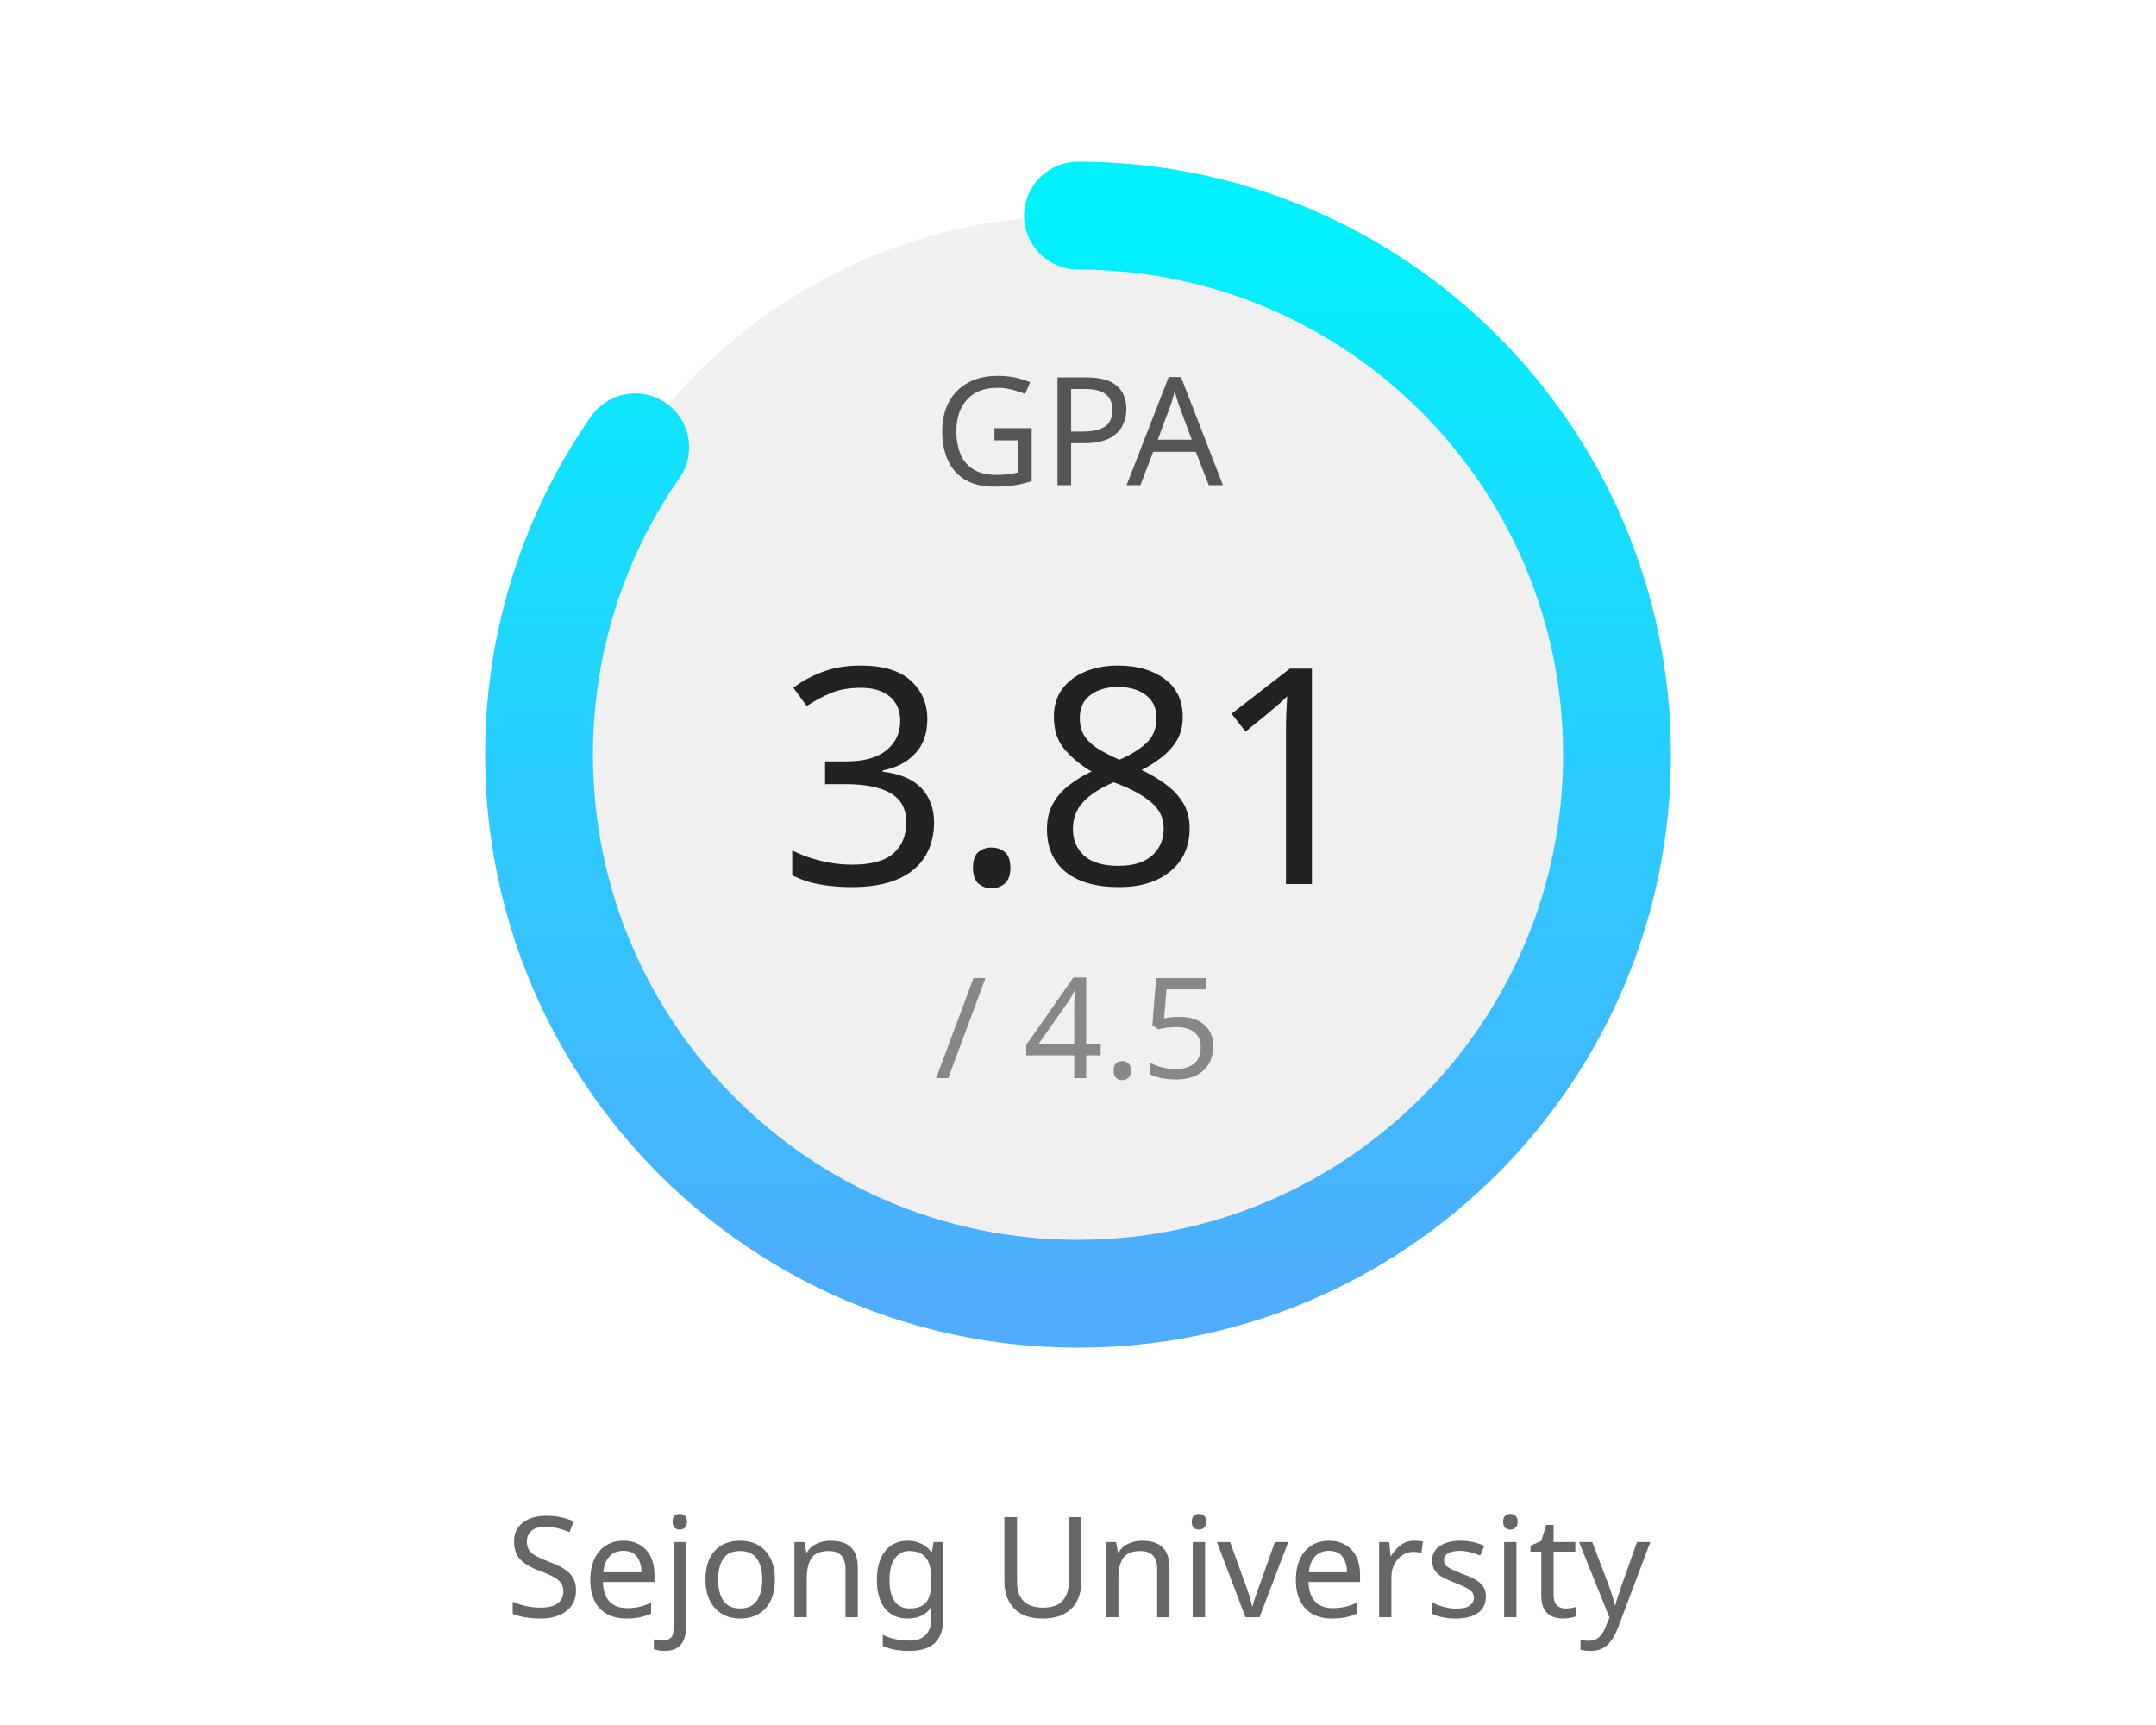
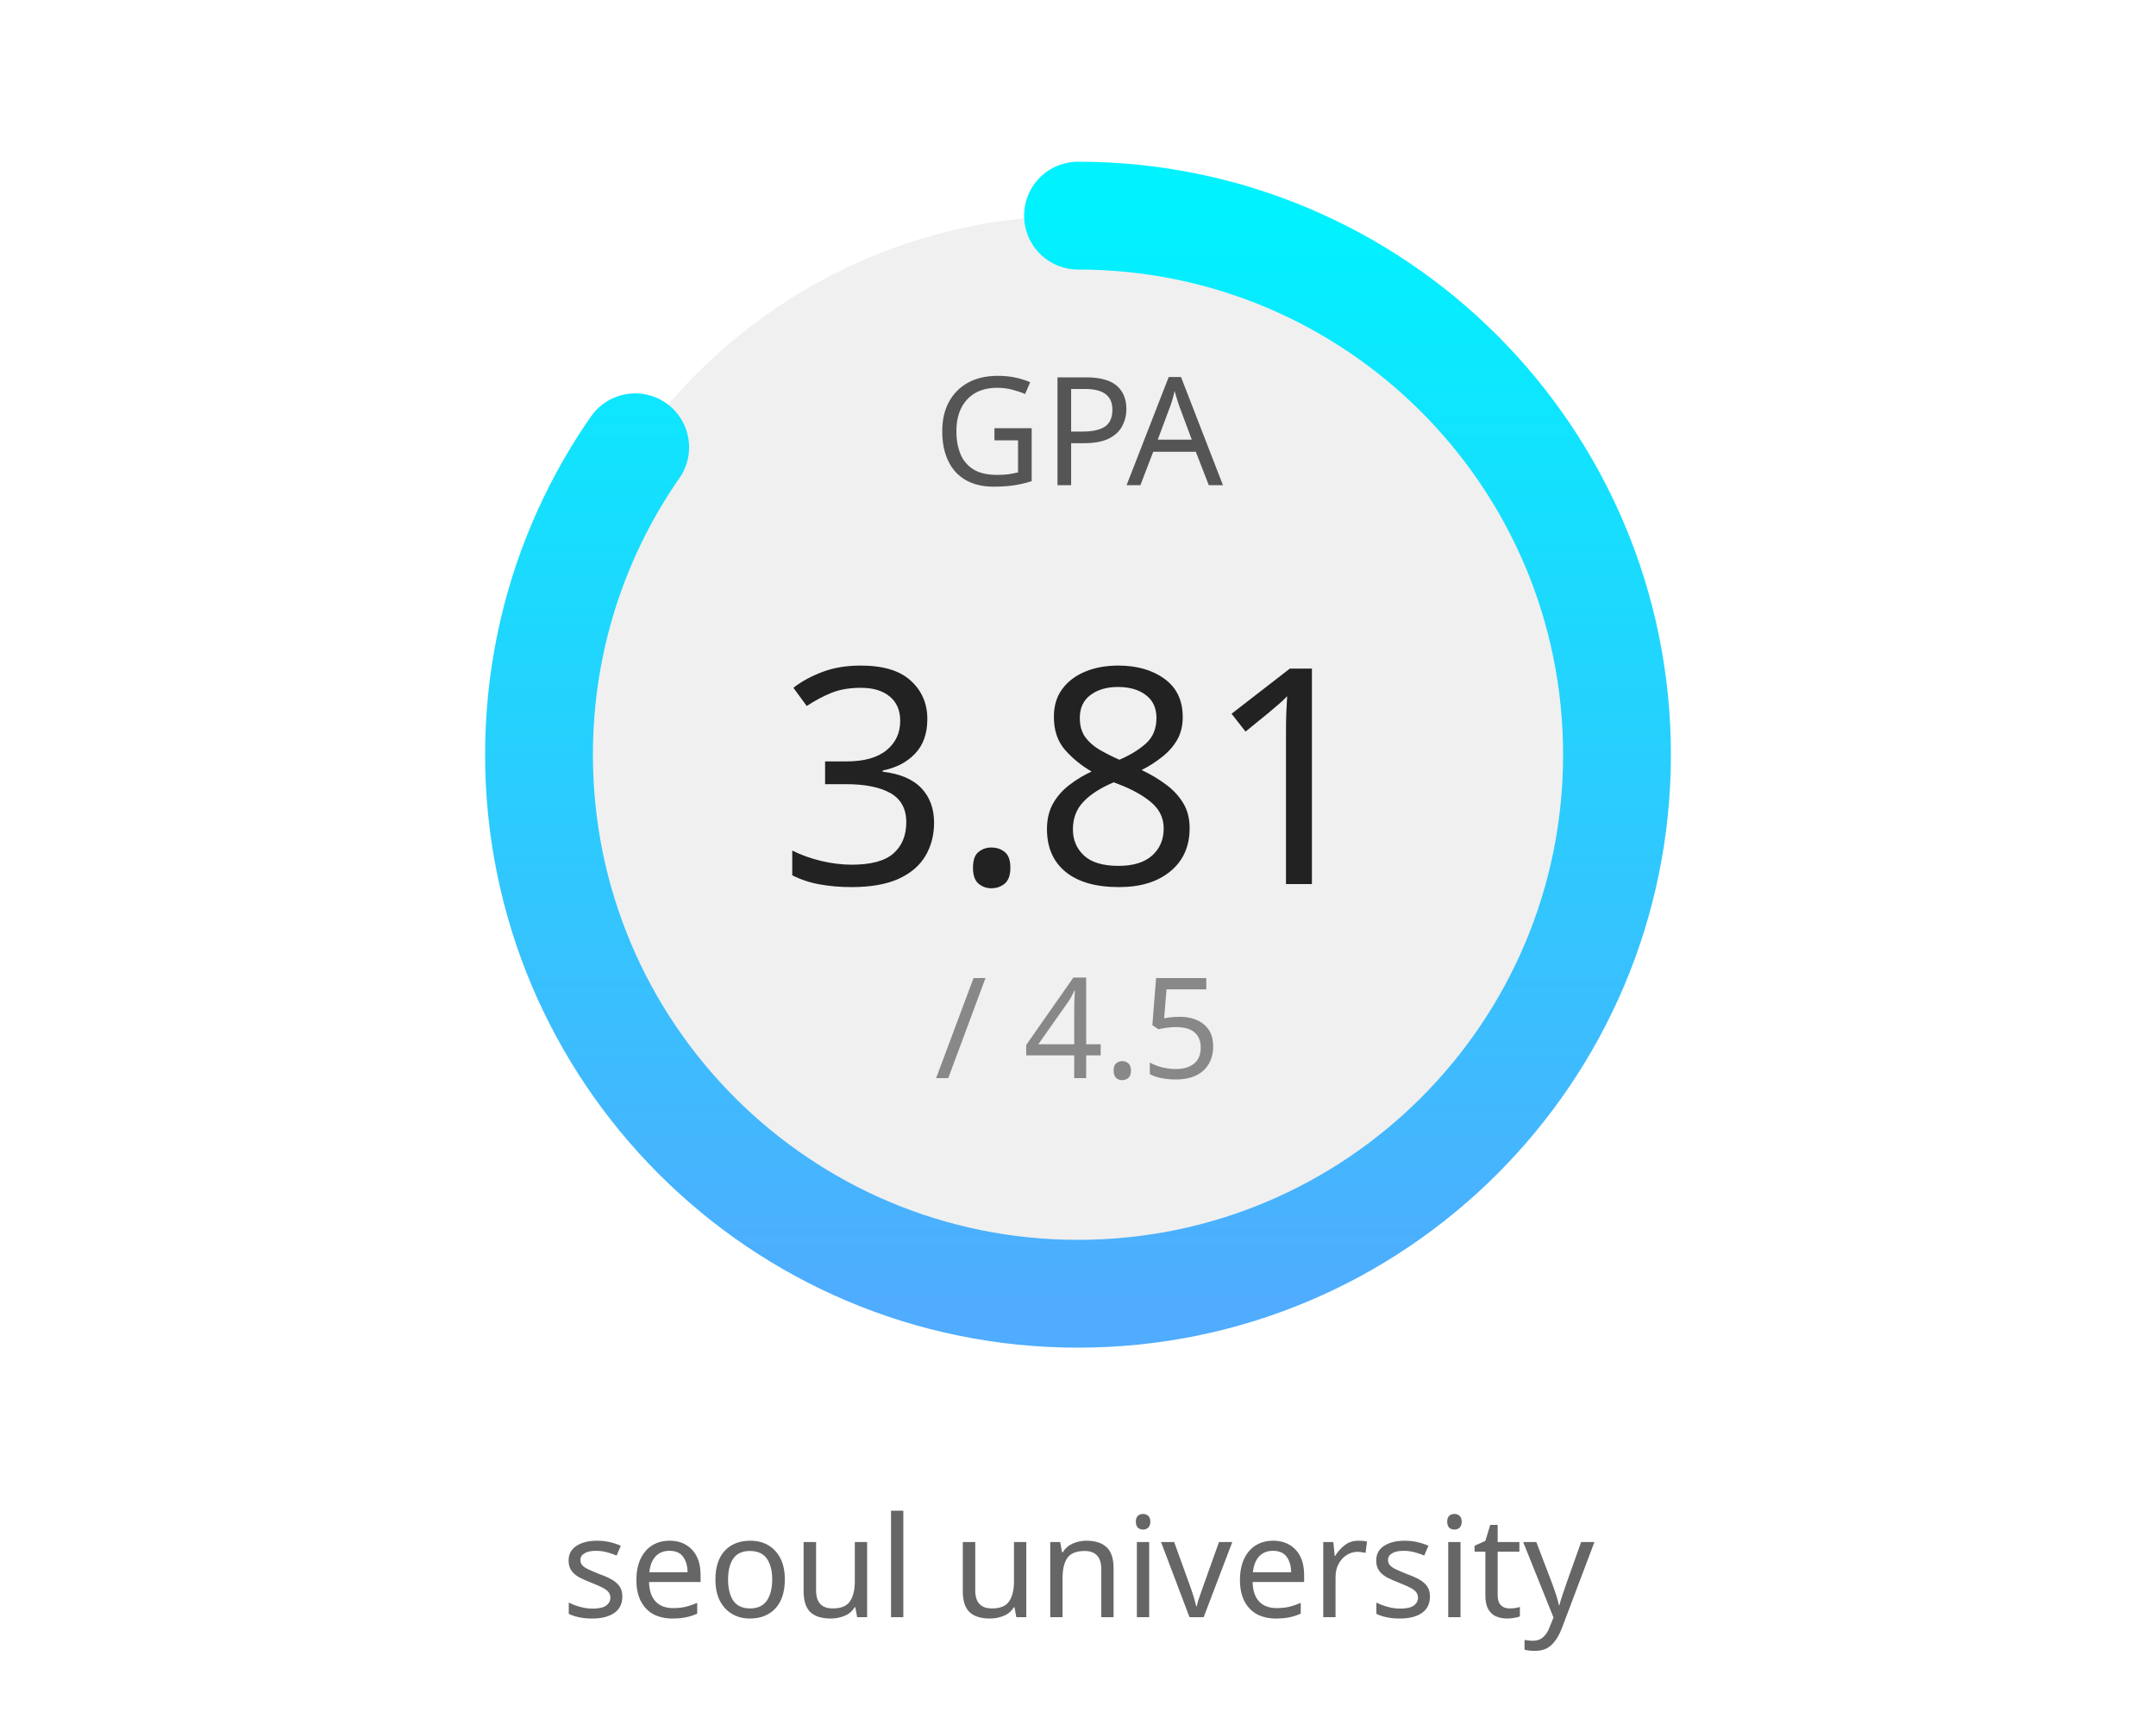
<svg xmlns="http://www.w3.org/2000/svg" width="200" height="160" viewBox="0 0 200 160">
  <defs>
    <linearGradient id="grad" x1="0%" y1="0%" x2="100%" y2="0%">
      <stop offset="0%" stop-color="#4facfe" />
      <stop offset="100%" stop-color="#00f2fe" />
    </linearGradient>
  </defs>
  <circle cx="100" cy="70" r="50" fill="#f0f0f0" />
  <circle cx="100" cy="70" r="50" fill="none" stroke="url(#grad)" stroke-width="10" stroke-dasharray="314.16" stroke-dashoffset="48.171" transform="rotate(-90 100 70)" stroke-linecap="round" />
  <text x="100" y="45" text-anchor="middle" font-size="14" fill="#555" font-family="Noto Sans KR, sans-serif">GPA</text>
  <text x="100" y="82" text-anchor="middle" font-size="28" fill="#222" font-family="Noto Sans KR, sans-serif">3.81</text>
  <text x="100" y="100" text-anchor="middle" font-size="13" fill="#888" font-family="Noto Sans KR, sans-serif">/ 4.5</text>
-   <text x="100" y="150" text-anchor="middle" font-size="13" fill="#666" font-family="Noto Sans KR, sans-serif">Sejong University</text>
+   <text x="100" y="150" text-anchor="middle" font-size="13" fill="#666" font-family="Noto Sans KR, sans-serif">seoul university</text>
</svg>
